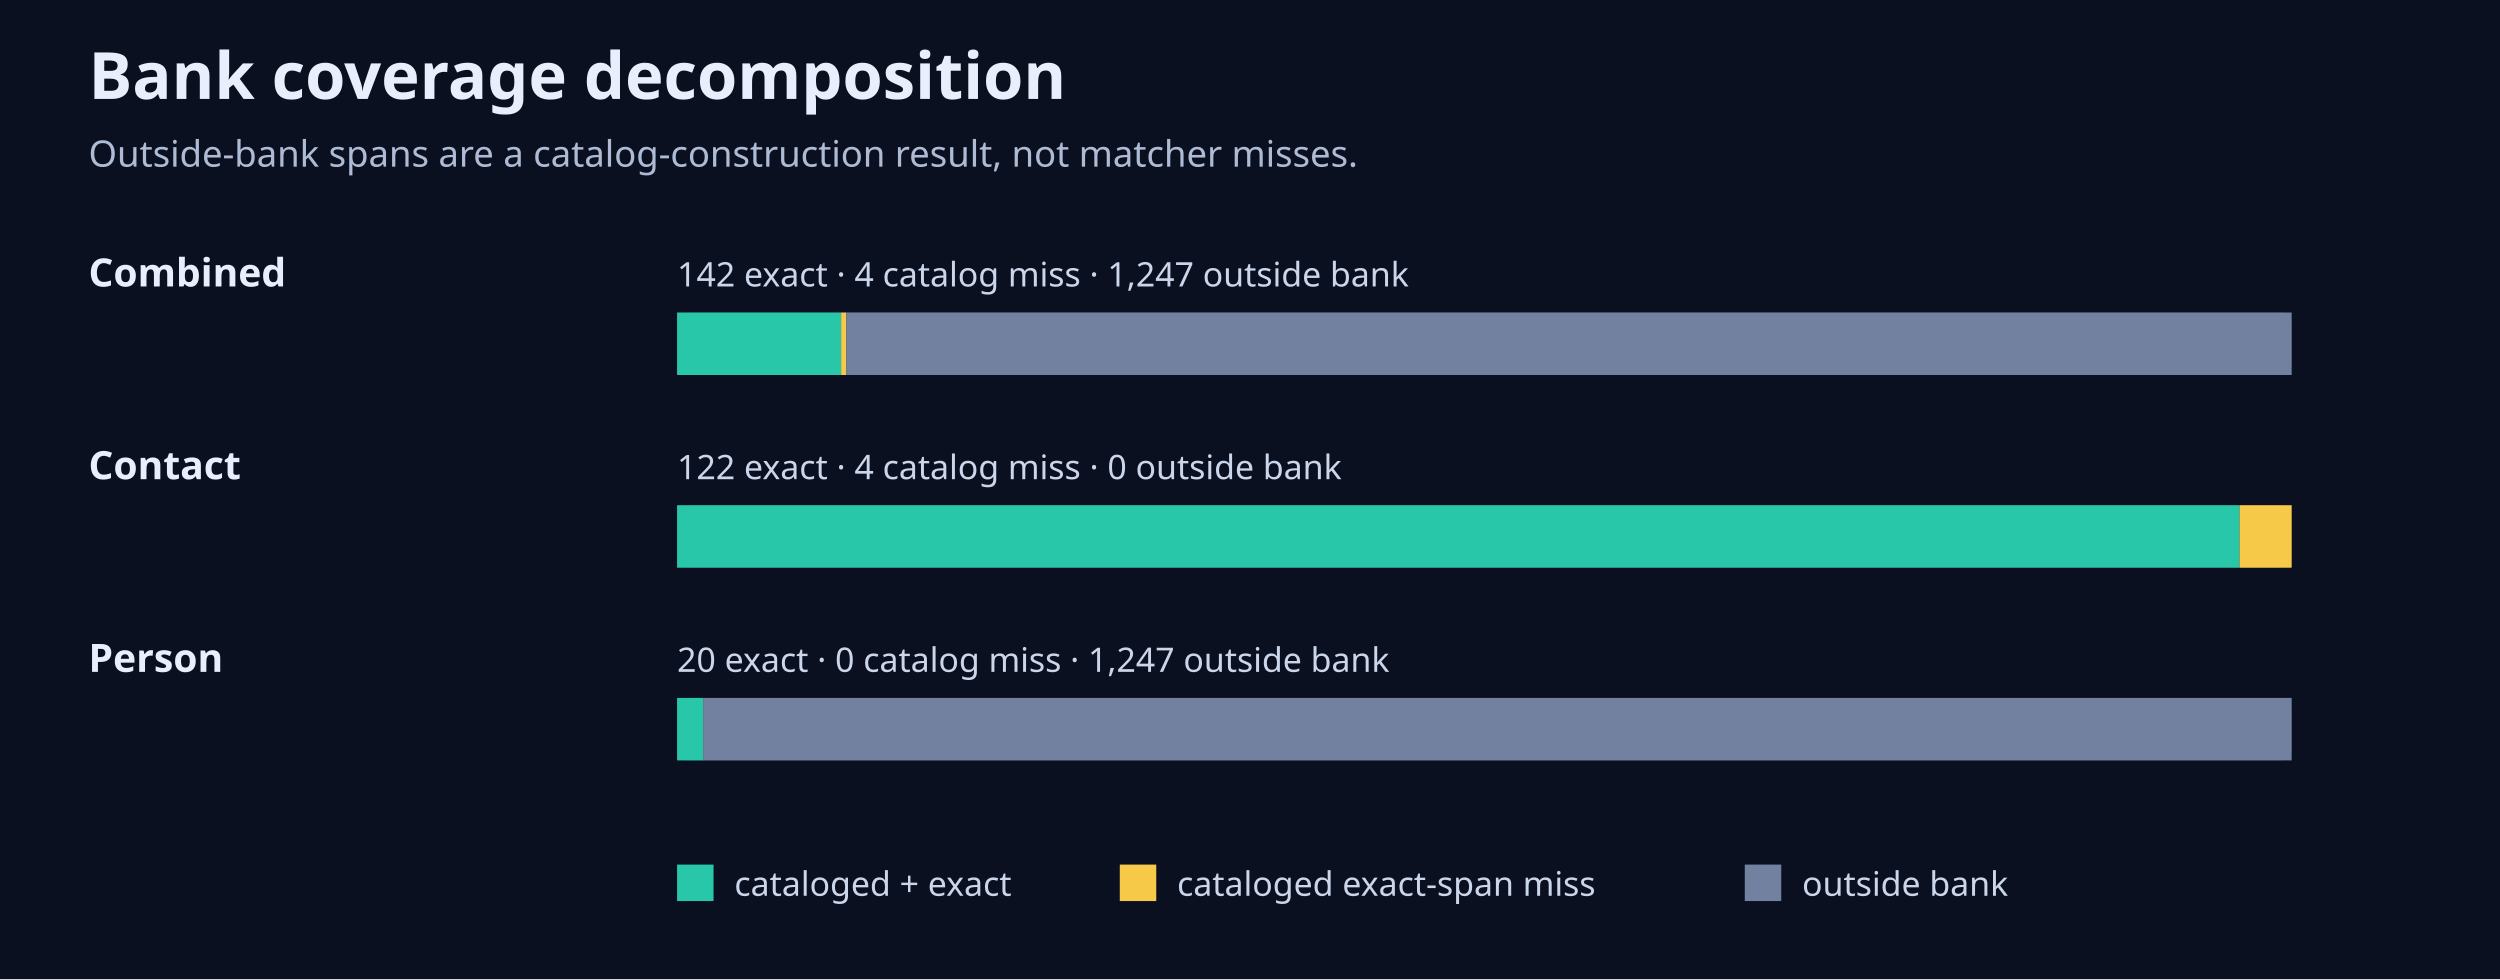
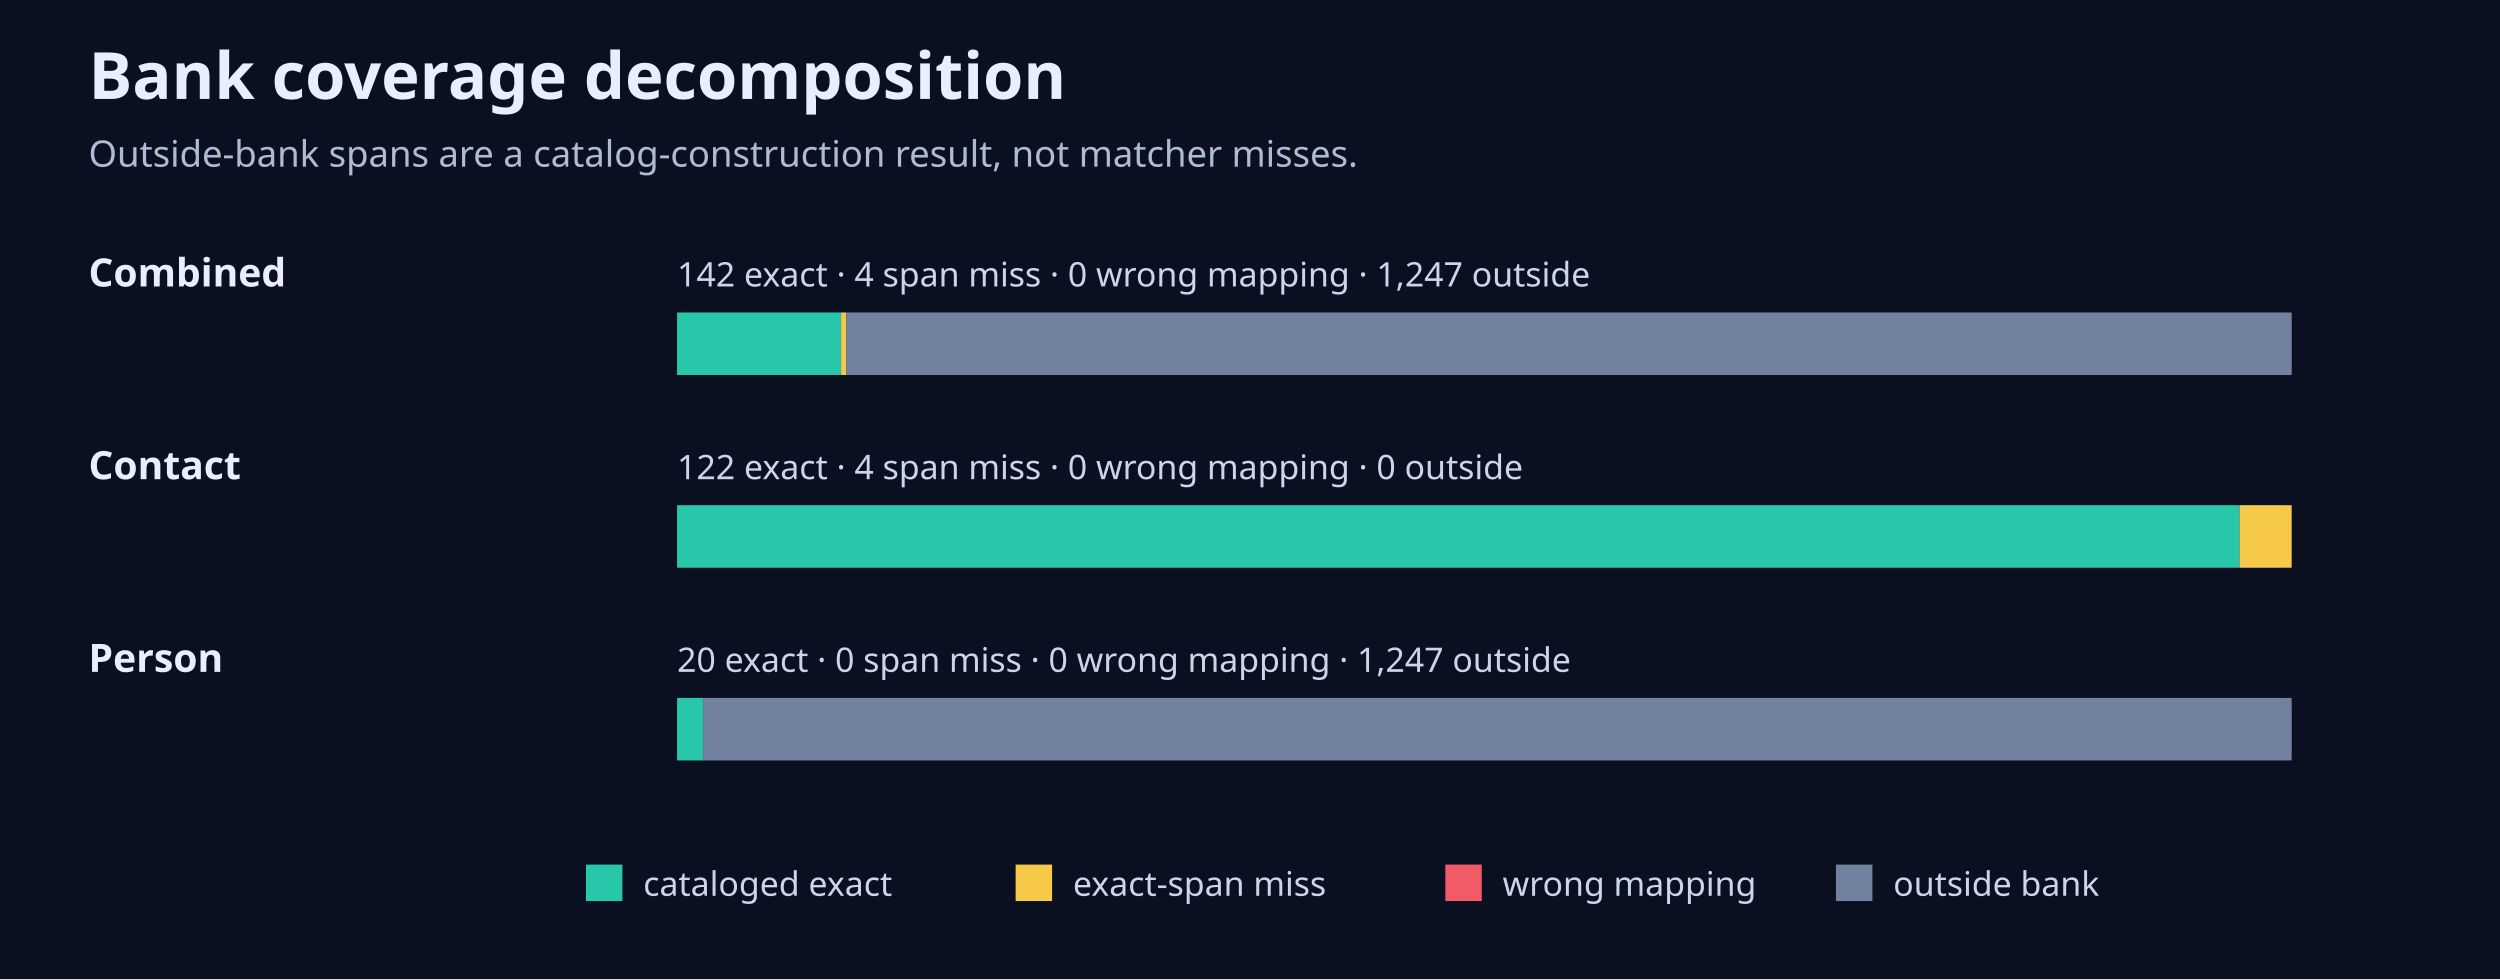
<svg xmlns="http://www.w3.org/2000/svg" viewBox="0 0 960 376" role="img" aria-labelledby="title desc">
  <rect width="100%" height="100%" fill="#0b1020" />
  <style>text{font-family:ui-sans-serif,system-ui,sans-serif;fill:#e8eefc}.title{font-size:25px;font-weight:700}.sub{font-size:14px;fill:#aebbd4}.label{font-size:15px;font-weight:700}.value{font-size:13px;fill:#cbd6eb}.legend{font-size:13px;fill:#cbd6eb}</style>
  <text class="title" x="34" y="38">Bank coverage decomposition</text>
  <text class="sub" x="34" y="64">Outside-bank spans are a catalog-construction result, not matcher misses.</text>
  <text class="label" x="34" y="110">Combined</text>
-   <text class="value" x="260" y="110">142 exact · 4 catalog miss · 1,247 outside bank</text>
+   <text class="value" x="260" y="110">142 exact · 4 span miss · 0 wrong mapping · 1,247 outside</text>
  <rect x="260" y="120" width="620" height="24" rx="4" fill="#202a42" />
  <rect x="260" y="120" width="63" height="24" fill="#29c7a9" />
  <rect x="323" y="120" width="2" height="24" fill="#f7c948" />
  <rect x="325" y="120" width="555" height="24" fill="#71819f" />
  <text class="label" x="34" y="184">Contact</text>
-   <text class="value" x="260" y="184">122 exact · 4 catalog miss · 0 outside bank</text>
+   <text class="value" x="260" y="184">122 exact · 4 span miss · 0 wrong mapping · 0 outside</text>
  <rect x="260" y="194" width="620" height="24" rx="4" fill="#202a42" />
  <rect x="260" y="194" width="600" height="24" fill="#29c7a9" />
  <rect x="860" y="194" width="20" height="24" fill="#f7c948" />
  <text class="label" x="34" y="258">Person</text>
-   <text class="value" x="260" y="258">20 exact · 0 catalog miss · 1,247 outside bank</text>
+   <text class="value" x="260" y="258">20 exact · 0 span miss · 0 wrong mapping · 1,247 outside</text>
  <rect x="260" y="268" width="620" height="24" rx="4" fill="#202a42" />
  <rect x="260" y="268" width="10" height="24" fill="#29c7a9" />
  <rect x="270" y="268" width="610" height="24" fill="#71819f" />
-   <rect x="260" y="332" width="14" height="14" fill="#29c7a9" />
-   <text class="legend" x="282" y="344">cataloged + exact</text>
-   <rect x="430" y="332" width="14" height="14" fill="#f7c948" />
-   <text class="legend" x="452" y="344">cataloged exact-span miss</text>
-   <rect x="670" y="332" width="14" height="14" fill="#71819f" />
-   <text class="legend" x="692" y="344">outside bank</text>
+   <rect x="225" y="332" width="14" height="14" fill="#29c7a9" />
+   <text class="legend" x="247" y="344">cataloged exact</text>
+   <rect x="390" y="332" width="14" height="14" fill="#f7c948" />
+   <text class="legend" x="412" y="344">exact-span miss</text>
+   <rect x="555" y="332" width="14" height="14" fill="#f05b67" />
+   <text class="legend" x="577" y="344">wrong mapping</text>
+   <rect x="705" y="332" width="14" height="14" fill="#71819f" />
+   <text class="legend" x="727" y="344">outside bank</text>
</svg>
